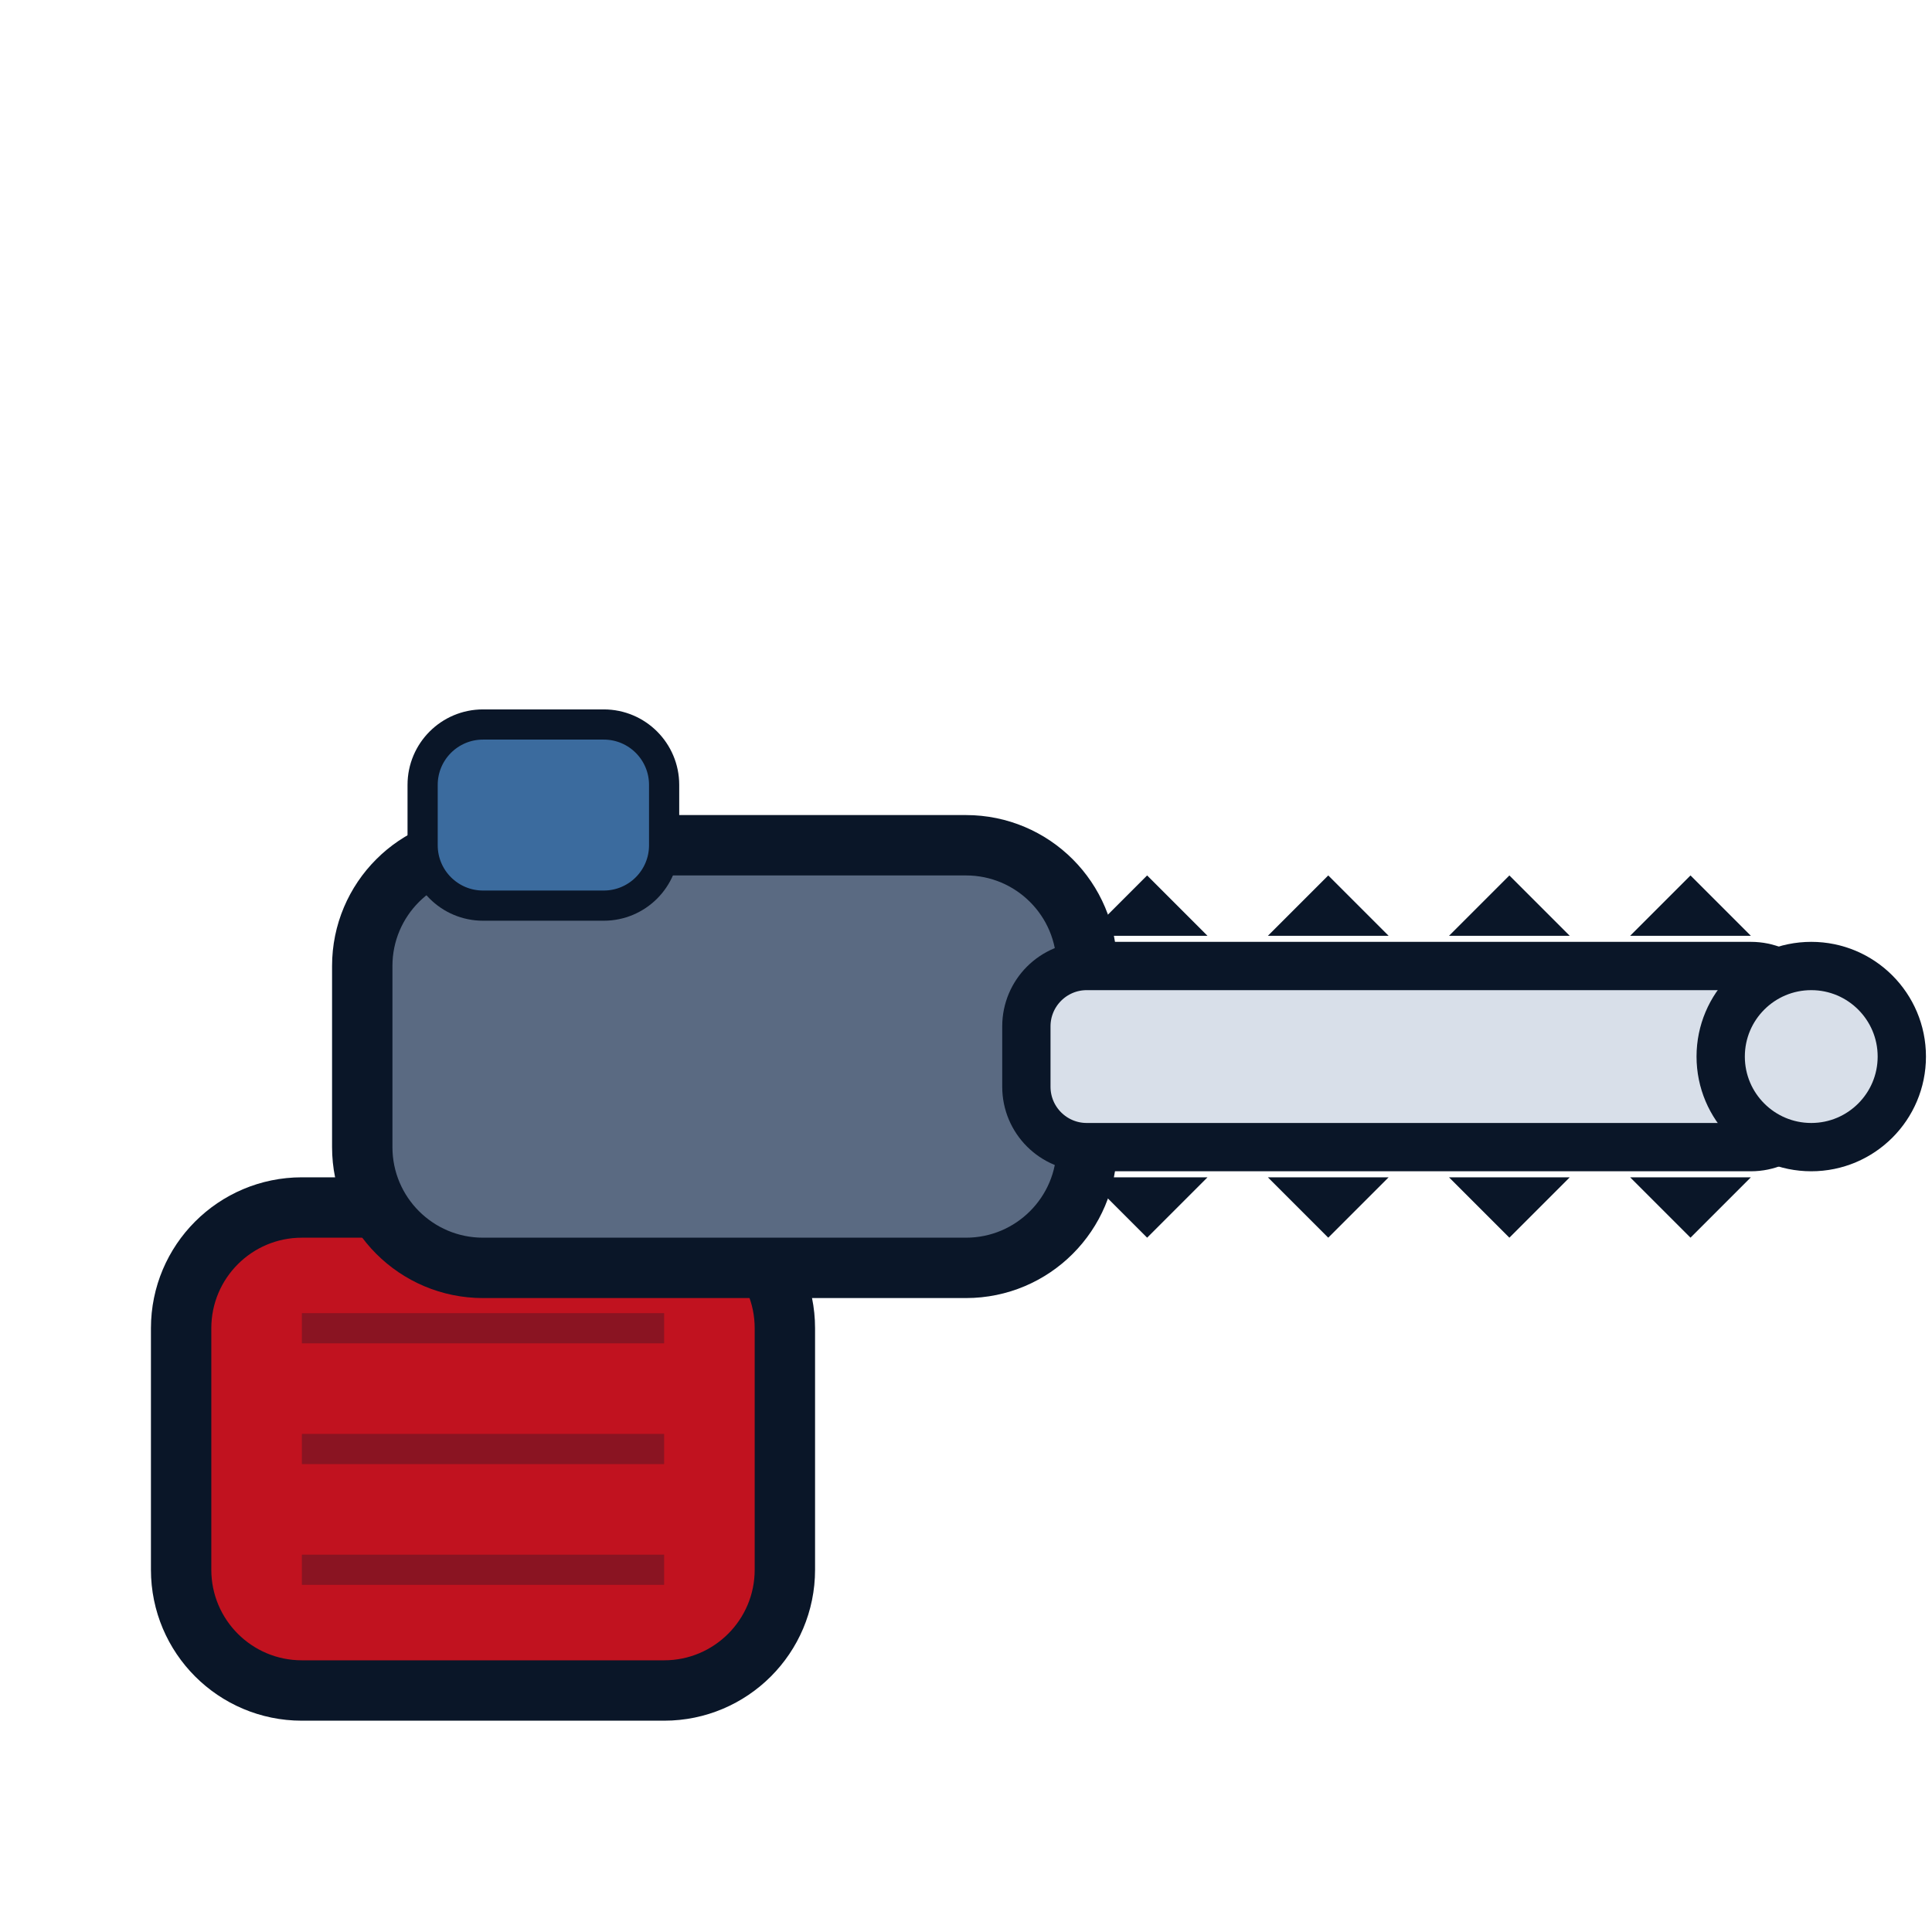
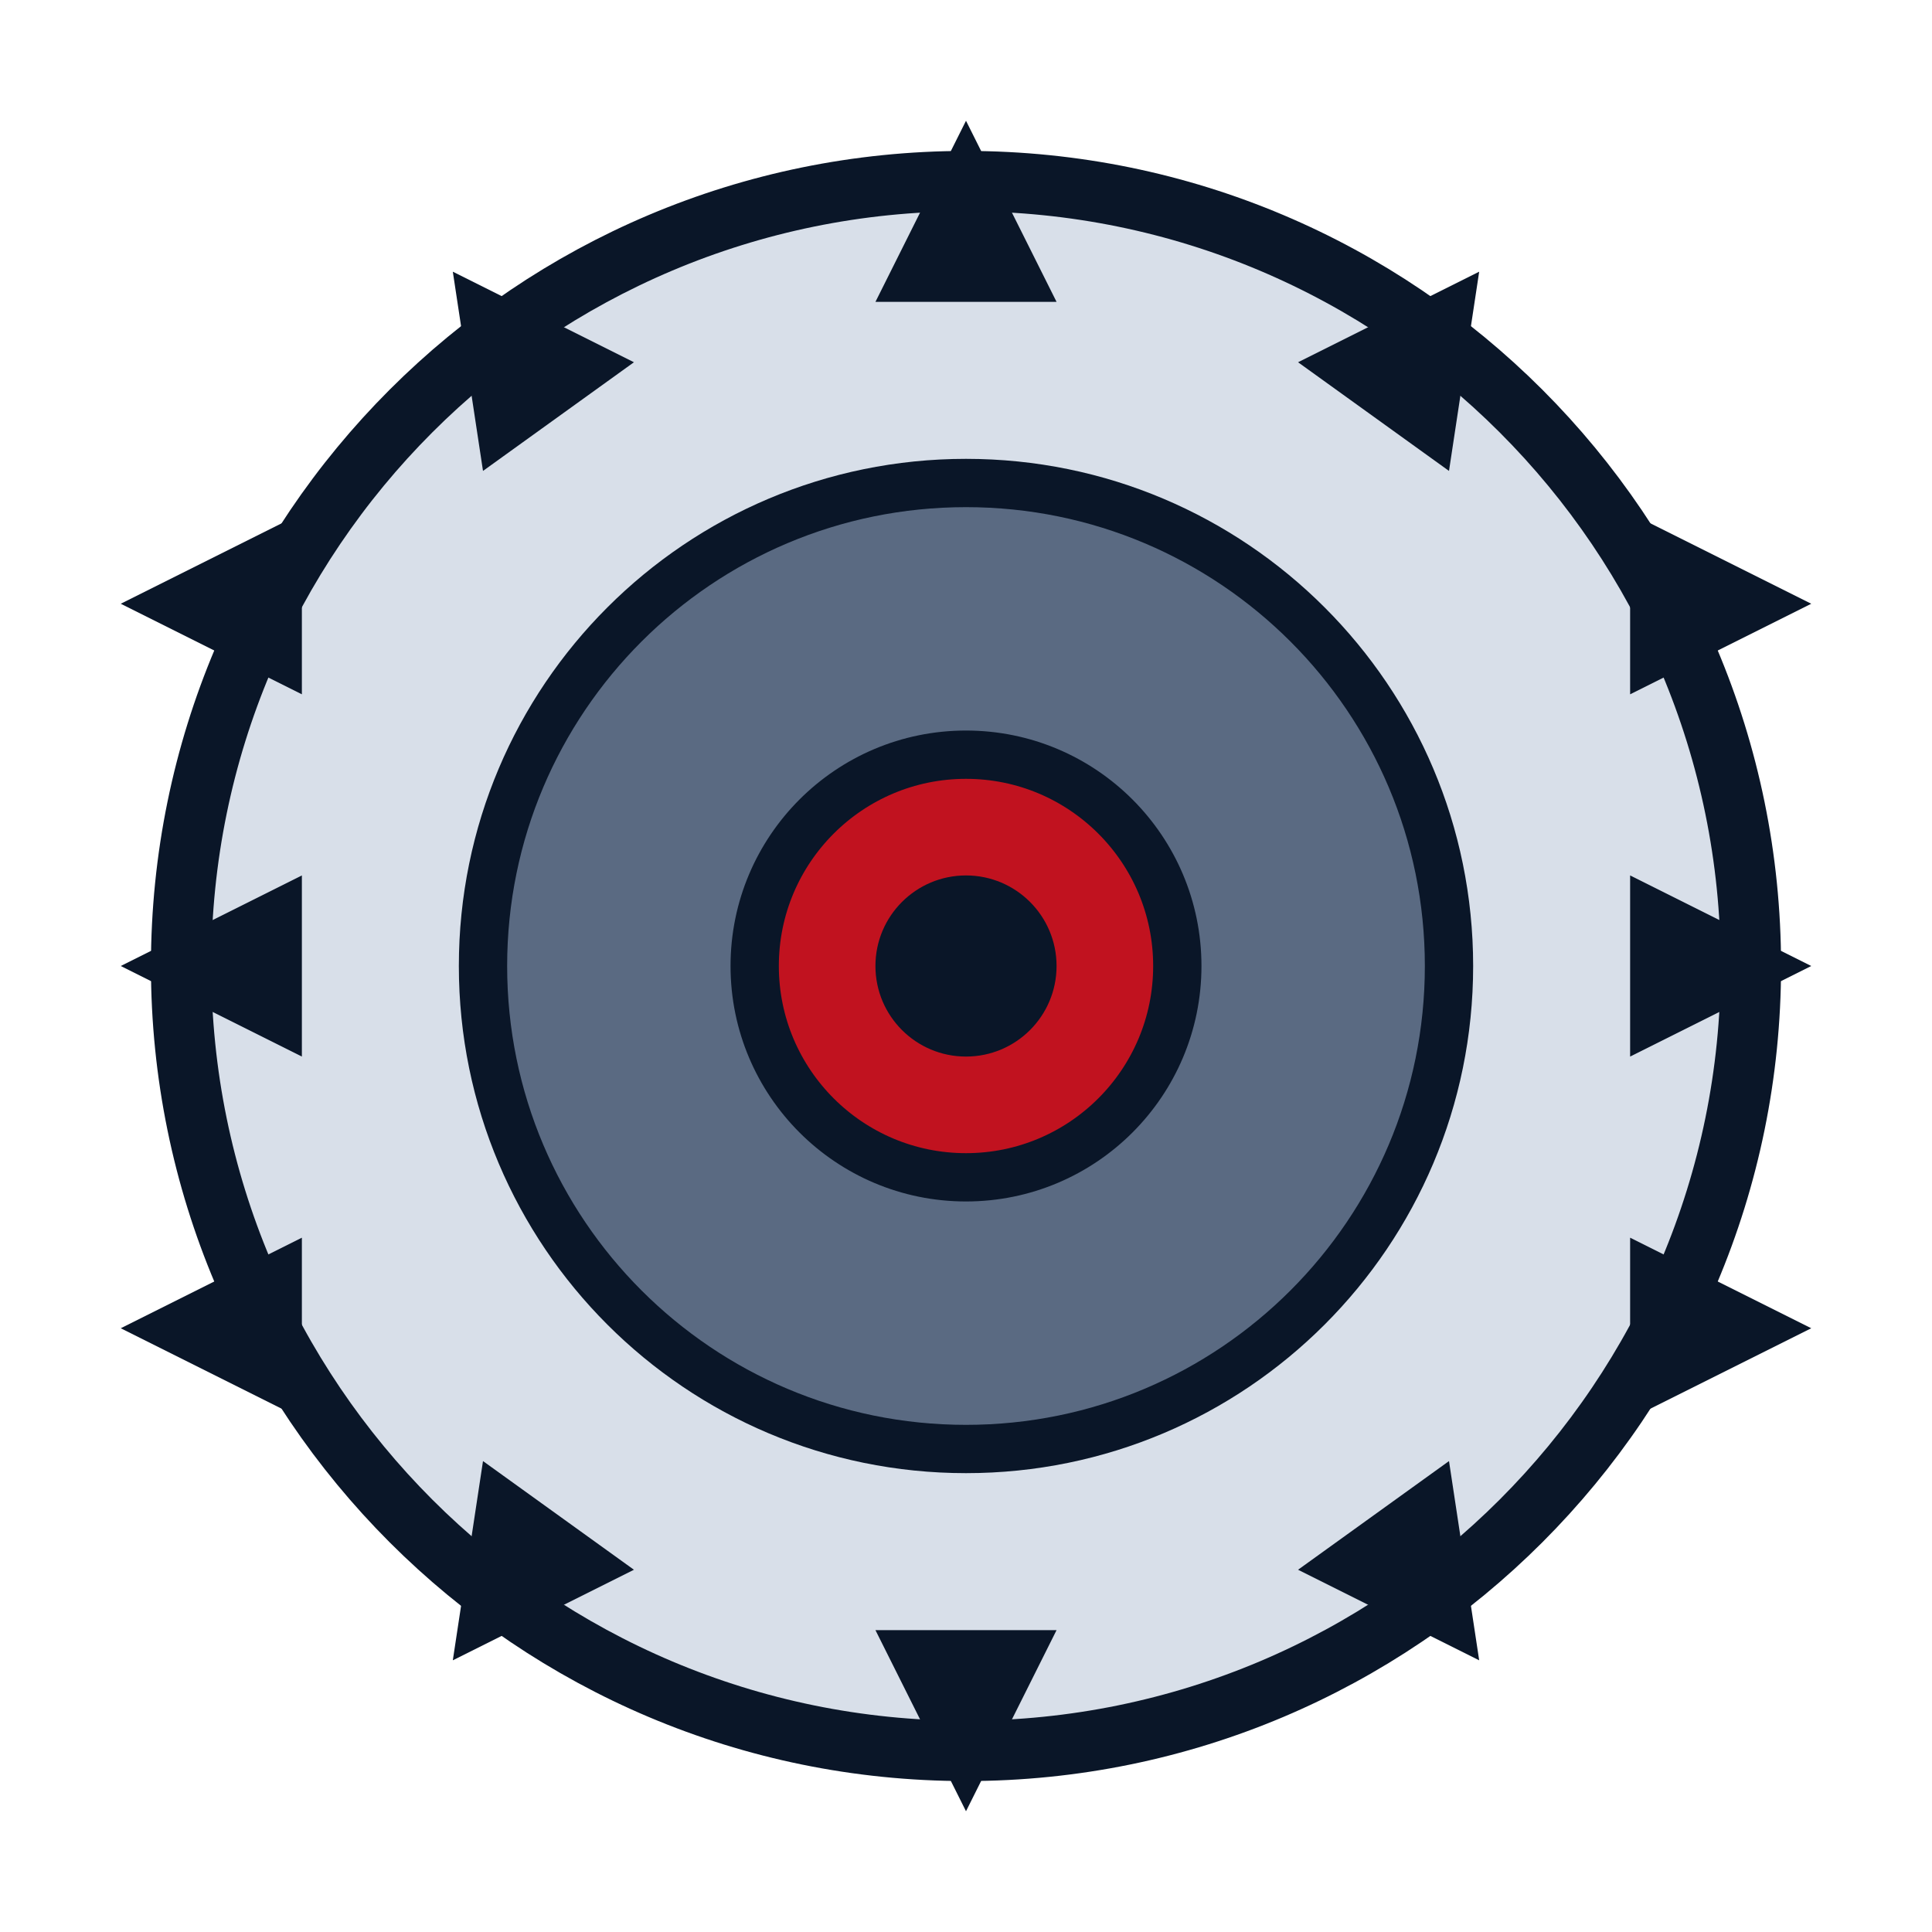
<svg xmlns="http://www.w3.org/2000/svg" width="32" height="32" viewBox="0 0 32 32">
-   <rect x="3" y="20" width="10" height="8" rx="2" fill="#C1121F" stroke="#0A1628" stroke-width="1" />
-   <line x1="5" y1="22" x2="11" y2="22" stroke="#0A1628" stroke-width="0.5" opacity="0.3" />
-   <line x1="5" y1="24" x2="11" y2="24" stroke="#0A1628" stroke-width="0.5" opacity="0.3" />
-   <line x1="5" y1="26" x2="11" y2="26" stroke="#0A1628" stroke-width="0.5" opacity="0.3" />
-   <rect x="6" y="14" width="12" height="7" rx="2" fill="#5A6A82" stroke="#0A1628" stroke-width="1" />
-   <rect x="7" y="12" width="4" height="3" rx="1" fill="#3B6B9E" stroke="#0A1628" stroke-width="0.5" />
-   <rect x="17" y="16" width="13" height="3" rx="1" fill="#D8DFE9" stroke="#0A1628" stroke-width="0.8" />
-   <path d="M18 15.5 L20 15.5 L19 14.5 Z" fill="#0A1628" />
-   <path d="M21 15.5 L23 15.5 L22 14.5 Z" fill="#0A1628" />
-   <path d="M24 15.5 L26 15.5 L25 14.5 Z" fill="#0A1628" />
-   <path d="M27 15.5 L29 15.5 L28 14.5 Z" fill="#0A1628" />
-   <circle cx="30" cy="17.5" r="1.5" fill="#D8DFE9" stroke="#0A1628" stroke-width="0.8" />
-   <path d="M18 19.5 L20 19.5 L19 20.5 Z" fill="#0A1628" />
-   <path d="M21 19.5 L23 19.5 L22 20.5 Z" fill="#0A1628" />
-   <path d="M24 19.5 L26 19.5 L25 20.5 Z" fill="#0A1628" />
-   <path d="M27 19.5 L29 19.5 L28 20.5 Z" fill="#0A1628" />
+   <circle cx="16" cy="16" r="13" fill="#D8DFE9" stroke="#0A1628" stroke-width="1" />
+   <path d="M16 2 L17.5 5 L14.5 5 Z" fill="#0A1628" />
+   <path d="M24.5 4.5 L24 7.8 L21.5 6 Z" fill="#0A1628" />
+   <path d="M30 10 L27 11.5 L27 8.5 Z" fill="#0A1628" />
+   <path d="M30 16 L27 17.5 L27 14.5 Z" fill="#0A1628" />
+   <path d="M30 22 L27 23.5 L27 20.5 Z" fill="#0A1628" />
+   <path d="M24.5 27.5 L21.5 26 L24 24.2 Z" fill="#0A1628" />
+   <path d="M16 30 L14.5 27 L17.5 27 Z" fill="#0A1628" />
+   <path d="M7.5 27.5 L8 24.2 L10.5 26 Z" fill="#0A1628" />
+   <path d="M2 22 L5 20.5 L5 23.5 Z" fill="#0A1628" />
+   <path d="M2 16 L5 14.5 L5 17.5 Z" fill="#0A1628" />
+   <path d="M2 10 L5 8.5 L5 11.5 Z" fill="#0A1628" />
+   <path d="M7.5 4.5 L10.5 6 L8 7.8 Z" fill="#0A1628" />
+   <circle cx="16" cy="16" r="8" fill="#5A6A82" stroke="#0A1628" stroke-width="0.8" />
+   <circle cx="16" cy="16" r="3.5" fill="#C1121F" stroke="#0A1628" stroke-width="0.8" />
+   <circle cx="16" cy="16" r="1.5" fill="#0A1628" />
</svg>
